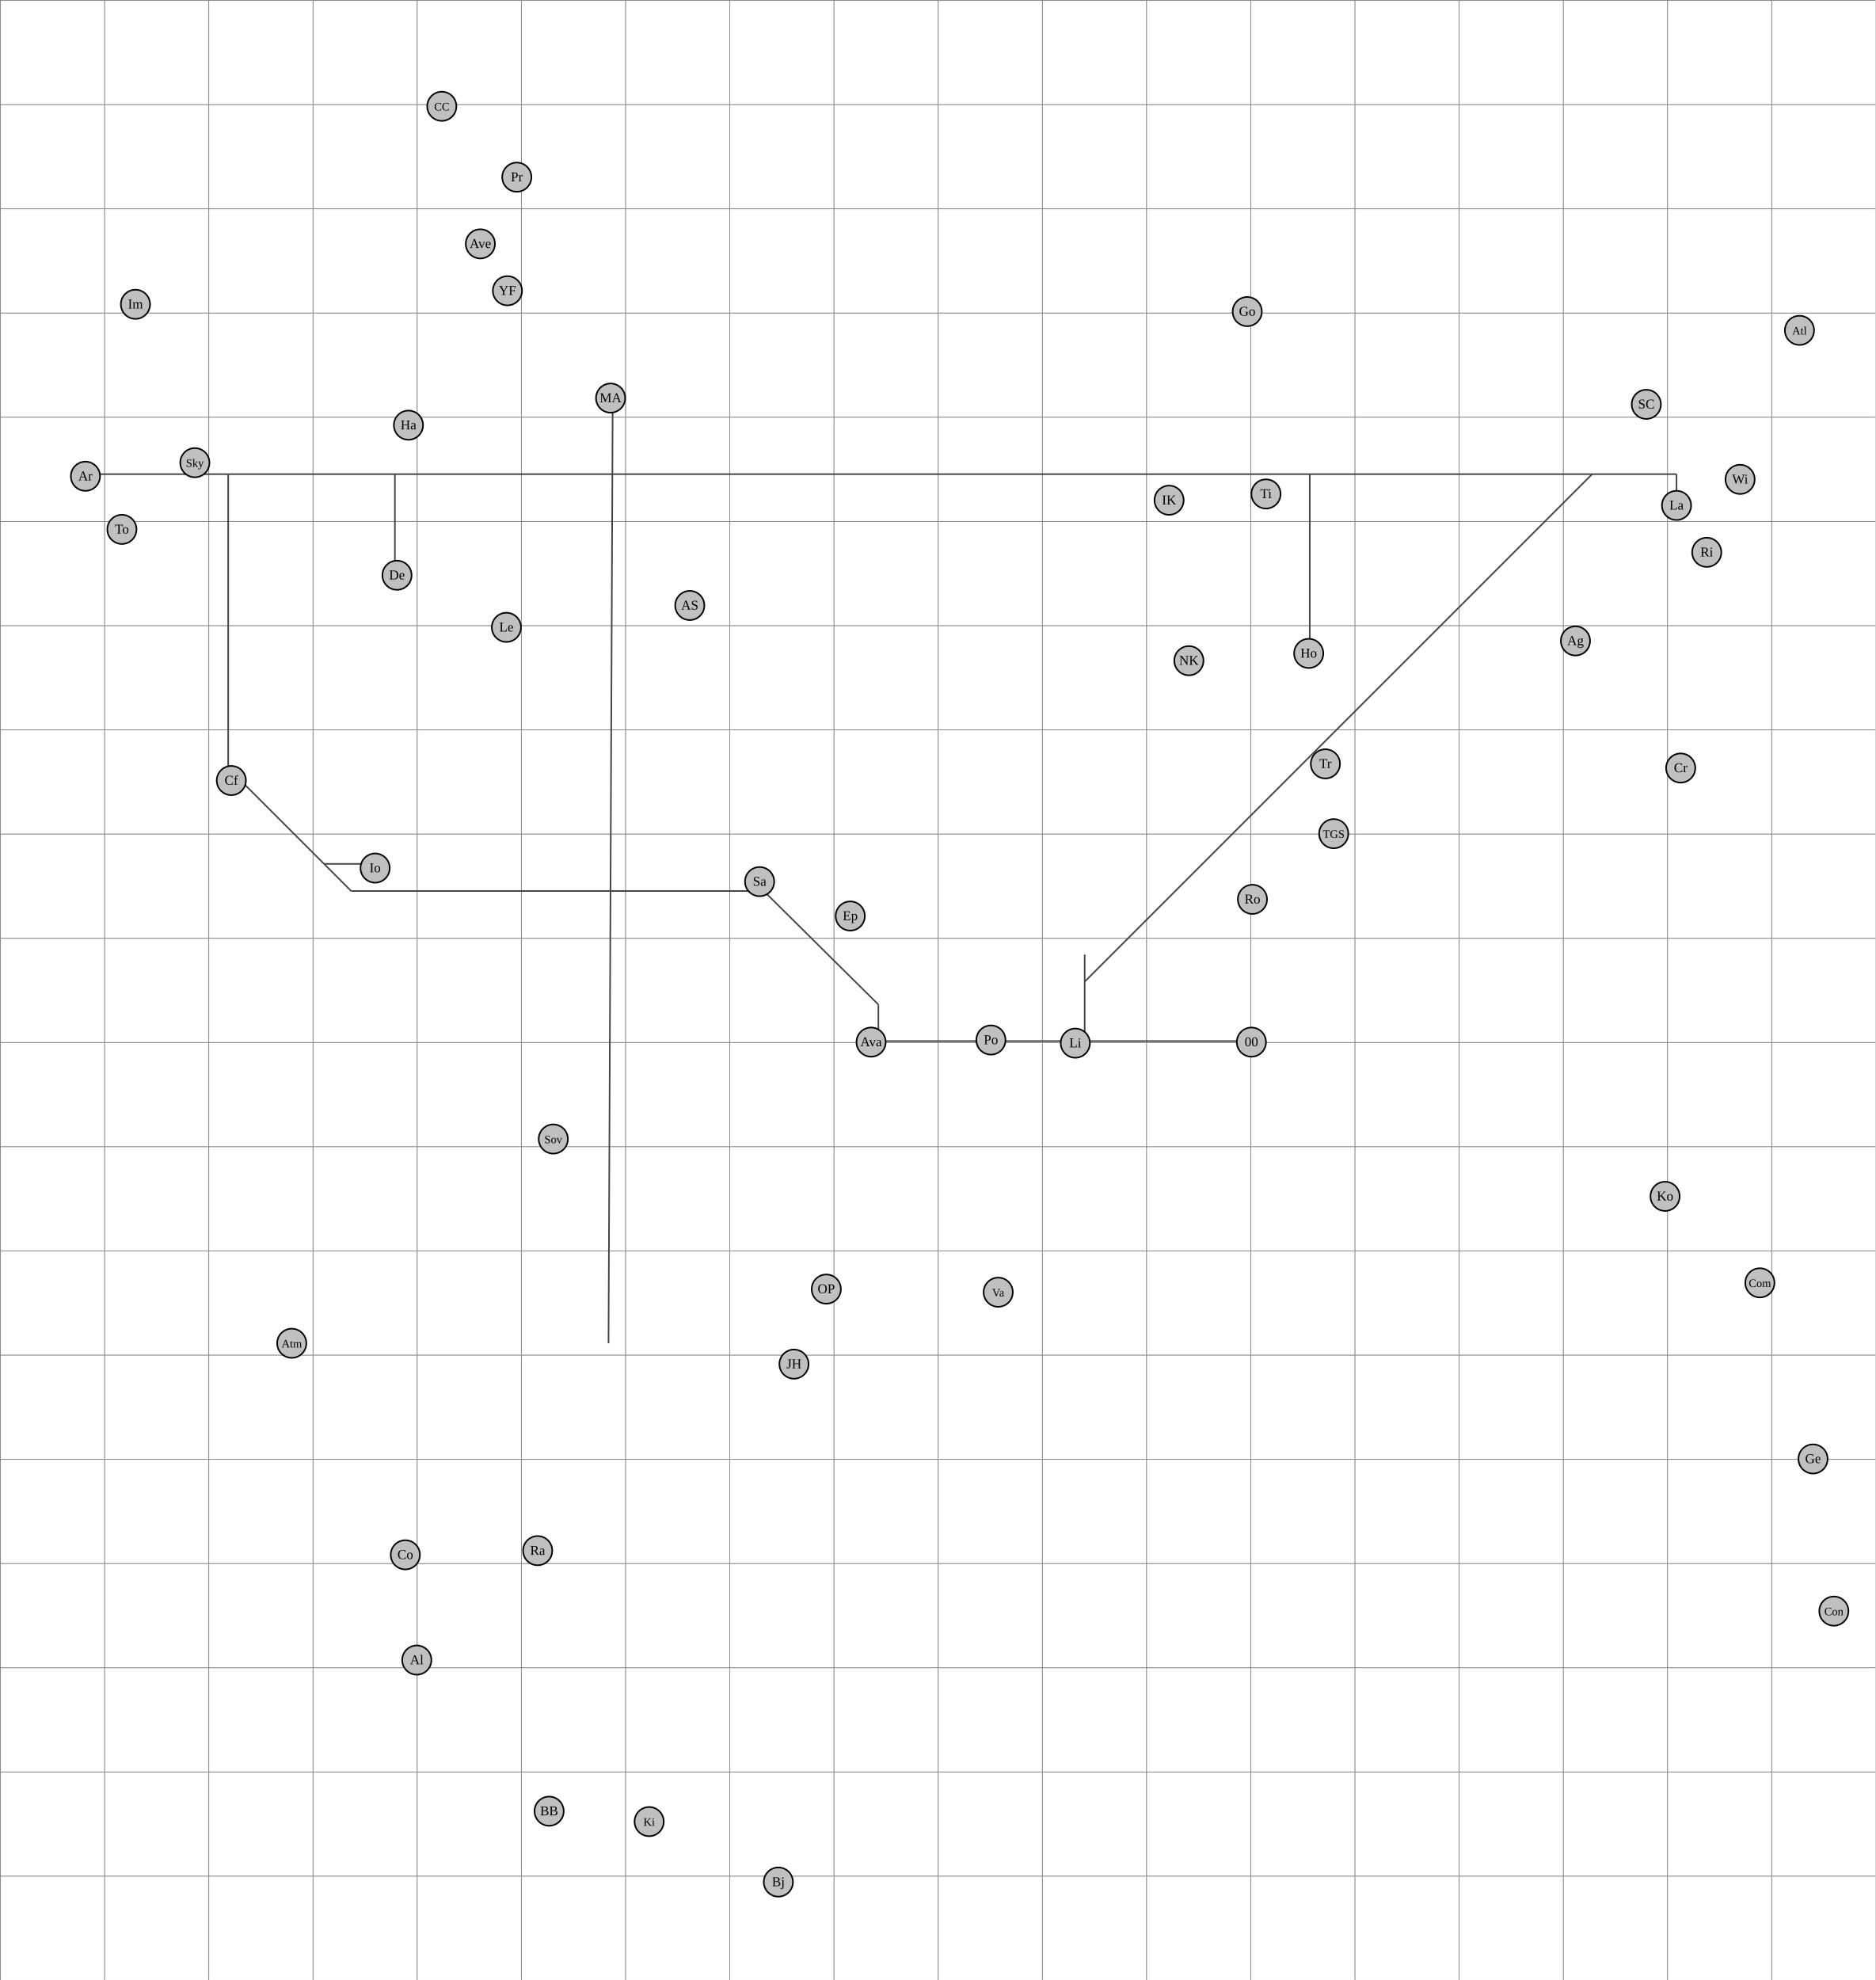
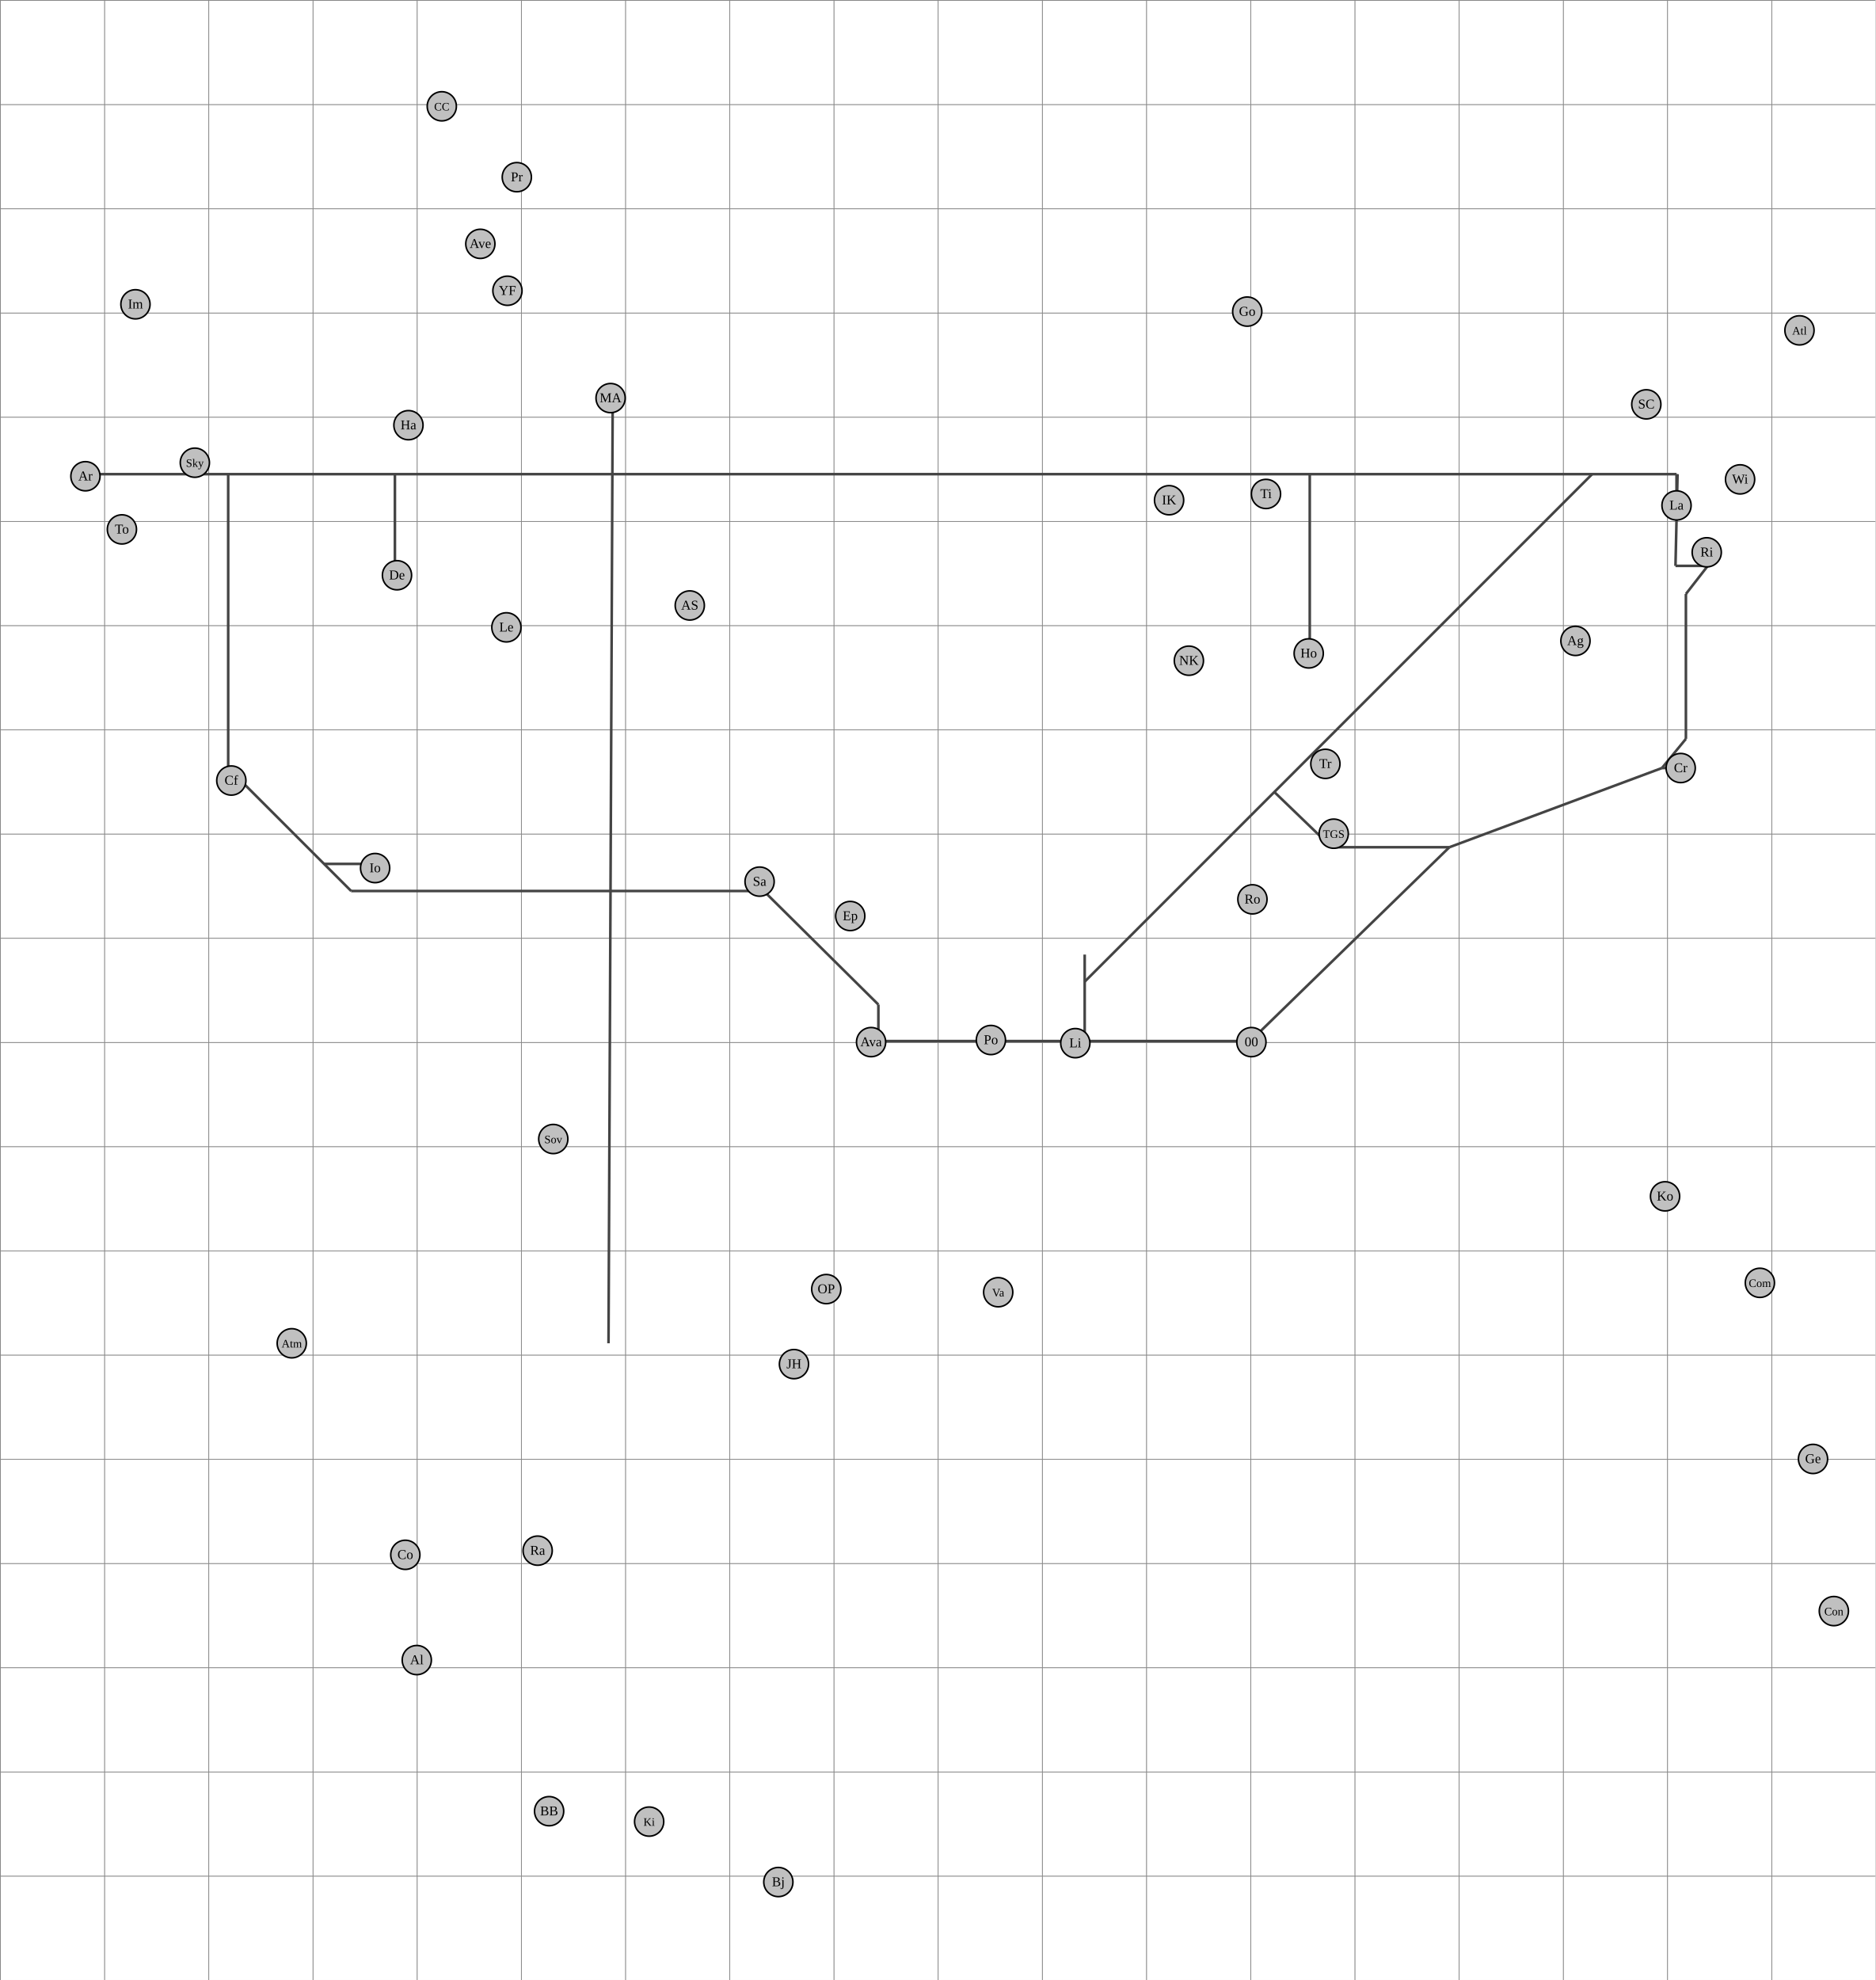
<svg xmlns="http://www.w3.org/2000/svg" version="1.1" width="1800" height="1900">
  <style type="text/css">
	

		circle.portal {
			stroke: black;
			stroke-width: 1.5;
			fill: silver;
		}
		
		text.portal {
			fill: black;
			font-size: 13px;
			text-anchor: middle;
		}
		
		text.portal_small {
			fill: black;
			font-size: 11px;
			text-anchor: middle;
		}
		
		line.road {
			stroke: #444;
- 			stroke-width: 1.5;
+ 			stroke-width: 2.5;
		}
		
		rect.background {
			fill: white;
			stroke: #888;
			stroke-width: 1.5;
		}
	
	</style>
  <defs>
    <pattern id="background" width="100" height="100" patternUnits="userSpaceOnUse">
      <rect class="background" x="0" y="0" width="101" height="101" />
    </pattern>
  </defs>
  <rect fill="url(#background)" x="0" y="0" width="100%" height="100%" />
  <g transform="translate(1200,1000)">
    <g>
      <line class="road" x1="-1118" y1="-545" x2="409" y2="-545" />
      <line class="road" x1="409" y1="-518" x2="409" y2="-545" />
      <line class="road" x1="57" y1="-376" x2="57" y2="-545" />
      <line class="road" x1="-981" y1="-263" x2="-981" y2="-545" />
      <line class="road" x1="-981" y1="-263" x2="-863" y2="-145" />
      <line class="road" x1="-889" y1="-171" x2="-841" y2="-171" />
      <line class="road" x1="-863" y1="-145" x2="-467" y2="-145" />
      <line class="road" x1="-821" y1="-448" x2="-821" y2="-545" />
      <line class="road" x1="-159" y1="-58" x2="328" y2="-545" />
      <line class="road" x1="-159" y1="-84" x2="-159" y2="-1" />
      <line class="road" x1="-612" y1="-612" x2="-616" y2="289" />
      <line class="road" x1="-357" y1="-36" x2="-467" y2="-145" />
      <line class="road" x1="-357" y1="-36" x2="-357" y2="-1" />
      <line class="road" x1="-357" y1="-1" x2="0" y2="-1" />
+       <line class="road" x1="0" y1="-1" x2="191" y2="-187" />
+       <line class="road" x1="191" y1="-187" x2="395" y2="-263" />
+       <line class="road" x1="395" y1="-263" x2="413" y2="-263" />
+       <line class="road" x1="395" y1="-263" x2="418" y2="-291" />
+       <line class="road" x1="418" y1="-291" x2="418" y2="-430" />
+       <line class="road" x1="418" y1="-430" x2="439" y2="-457" />
+       <line class="road" x1="439" y1="-457" x2="408" y2="-457" />
+       <line class="road" x1="408" y1="-457" x2="410" y2="-545" />
+       <line class="road" x1="23" y1="-240" x2="78" y2="-187" />
+       <line class="road" x1="78" y1="-187" x2="191" y2="-187" />
    </g>
    <g>
      <g transform="translate(-614,-618)">
        <circle class="portal" r="14" />
        <text class="portal" y="4">MA</text>
      </g>
      <g transform="translate(-811,492)">
        <circle class="portal" r="14" />
        <text class="portal" y="4">Co</text>
      </g>
      <g transform="translate(1,0)">
        <circle class="portal" r="14" />
        <text class="portal" y="4">00</text>
      </g>
      <g transform="translate(-168,1)">
        <circle class="portal" r="14" />
        <text class="portal" y="4">Li</text>
      </g>
      <g transform="translate(438,-470)">
        <circle class="portal" r="14" />
        <text class="portal" y="4">Ri</text>
      </g>
      <g transform="translate(380,-612)">
        <circle class="portal" r="14" />
        <text class="portal" y="4">SC</text>
      </g>
      <g transform="translate(413,-263)">
        <circle class="portal" r="14" />
        <text class="portal" y="4">Cr</text>
      </g>
      <g transform="translate(-713,-721)">
        <circle class="portal" r="14" />
        <text class="portal" y="4">YF</text>
      </g>
      <g transform="translate(312,-385)">
        <circle class="portal" r="14" />
        <text class="portal" y="4">Ag</text>
      </g>
      <g transform="translate(-59,-366)">
        <circle class="portal" r="14" />
        <text class="portal" y="4">NK</text>
      </g>
      <g transform="translate(-78,-520)">
        <circle class="portal" r="14" />
        <text class="portal" y="4">IK</text>
      </g>
      <g transform="translate(15,-526)">
        <circle class="portal" r="14" />
        <text class="portal" y="4">Ti</text>
      </g>
      <g transform="translate(470,-540)">
        <circle class="portal" r="14" />
        <text class="portal" y="4">Wi</text>
      </g>
      <g transform="translate(-1118,-543)">
        <circle class="portal" r="14" />
        <text class="portal" y="4">Ar</text>
      </g>
      <g transform="translate(527,-683)">
        <circle class="portal" r="14" />
        <text class="portal_small" y="4">Atl</text>
      </g>
      <g transform="translate(80,-200)">
        <circle class="portal" r="14" />
        <text class="portal_small" y="4">TGS</text>
      </g>
      <g transform="translate(-242,240)">
        <circle class="portal" r="14" />
        <text class="portal_small" y="4">Va</text>
      </g>
      <g transform="translate(-577,748)">
        <circle class="portal" r="14" />
        <text class="portal_small" y="4">Ki</text>
      </g>
      <g transform="translate(-776,-898)">
        <circle class="portal" r="14" />
        <text class="portal_small" y="4">CC</text>
      </g>
      <g transform="translate(409,-515)">
        <circle class="portal" r="14" />
        <text class="portal" y="4">La</text>
      </g>
      <g transform="translate(-920,289)">
        <circle class="portal" r="14" />
        <text class="portal_small" y="4">Atm</text>
      </g>
      <g transform="translate(-800,593)">
        <circle class="portal" r="14" />
        <text class="portal" y="4">Al</text>
      </g>
      <g transform="translate(-673,738)">
        <circle class="portal" r="14" />
        <text class="portal" y="4">BB</text>
      </g>
      <g transform="translate(-978,-251)">
        <circle class="portal" r="14" />
        <text class="portal" y="4">Cf</text>
      </g>
      <g transform="translate(-3,-701)">
        <circle class="portal" r="14" />
        <text class="portal" y="4">Go</text>
      </g>
      <g transform="translate(56,-373)">
        <circle class="portal" r="14" />
        <text class="portal" y="4">Ho</text>
      </g>
      <g transform="translate(-1083,-492)">
        <circle class="portal" r="14" />
        <text class="portal" y="4">To</text>
      </g>
      <g transform="translate(-739,-766)">
        <circle class="portal" r="14" />
        <text class="portal" y="4">Ave</text>
      </g>
      <g transform="translate(-819,-448)">
        <circle class="portal" r="14" />
        <text class="portal" y="4">De</text>
      </g>
      <g transform="translate(-684,488)">
        <circle class="portal" r="14" />
        <text class="portal" y="4">Ra</text>
      </g>
      <g transform="translate(-453,806)">
        <circle class="portal" r="14" />
        <text class="portal" y="4">Bj</text>
      </g>
      <g transform="translate(540,400)">
        <circle class="portal" r="14" />
        <text class="portal" y="4">Ge</text>
      </g>
      <g transform="translate(-471,-154)">
        <circle class="portal" r="14" />
        <text class="portal" y="4">Sa</text>
      </g>
      <g transform="translate(-1070,-708)">
        <circle class="portal" r="14" />
        <text class="portal" y="4">Im</text>
      </g>
      <g transform="translate(-1013,-556)">
        <circle class="portal" r="14" />
        <text class="portal_small" y="4">Sky</text>
      </g>
      <g transform="translate(-438,309)">
        <circle class="portal" r="14" />
        <text class="portal" y="4">JH</text>
      </g>
      <g transform="translate(-407,237)">
        <circle class="portal" r="14" />
        <text class="portal" y="4">OP</text>
      </g>
      <g transform="translate(-840,-167)">
        <circle class="portal" r="14" />
        <text class="portal" y="4">Io</text>
      </g>
      <g transform="translate(-538,-419)">
        <circle class="portal" r="14" />
        <text class="portal" y="4">AS</text>
      </g>
      <g transform="translate(-714,-398)">
        <circle class="portal" r="14" />
        <text class="portal" y="4">Le</text>
      </g>
      <g transform="translate(560,546)">
        <circle class="portal" r="14" />
        <text class="portal_small" y="4">Con</text>
      </g>
      <g transform="translate(489,231)">
        <circle class="portal" r="14" />
        <text class="portal_small" y="4">Com</text>
      </g>
      <g transform="translate(-704,-830)">
        <circle class="portal" r="14" />
        <text class="portal" y="4">Pr</text>
      </g>
      <g transform="translate(72,-267)">
        <circle class="portal" r="14" />
        <text class="portal" y="4">Tr</text>
      </g>
      <g transform="translate(-384,-121)">
        <circle class="portal" r="14" />
        <text class="portal" y="4">Ep</text>
      </g>
      <g transform="translate(-364,0)">
        <circle class="portal" r="14" />
        <text class="portal" y="4">Ava</text>
      </g>
      <g transform="translate(-669,93)">
        <circle class="portal" r="14" />
        <text class="portal_small" y="4">Sov</text>
      </g>
      <g transform="translate(2,-137)">
        <circle class="portal" r="14" />
        <text class="portal" y="4">Ro</text>
      </g>
      <g transform="translate(398,148)">
        <circle class="portal" r="14" />
        <text class="portal" y="4">Ko</text>
      </g>
      <g transform="translate(-808,-592)">
        <circle class="portal" r="14" />
        <text class="portal" y="4">Ha</text>
      </g>
      <g transform="translate(-249,-2)">
        <circle class="portal" r="14" />
        <text class="portal" y="4">Po</text>
      </g>
    </g>
  </g>
</svg>
